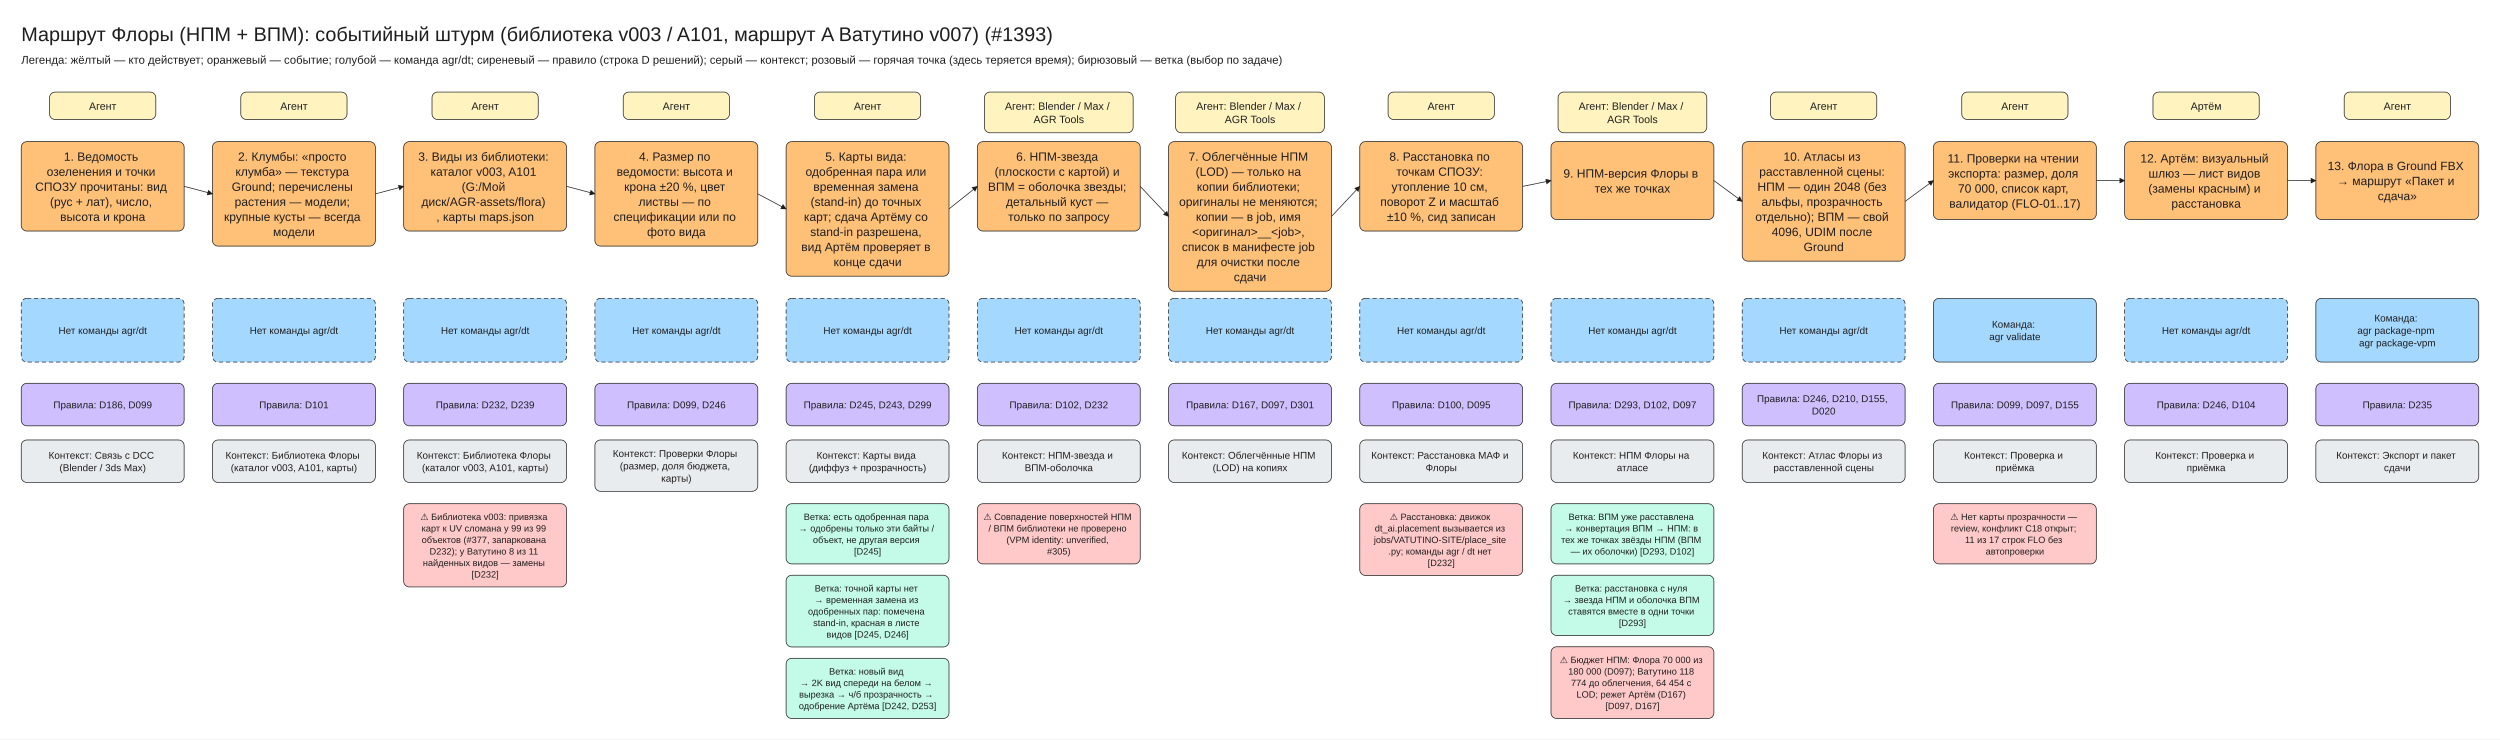
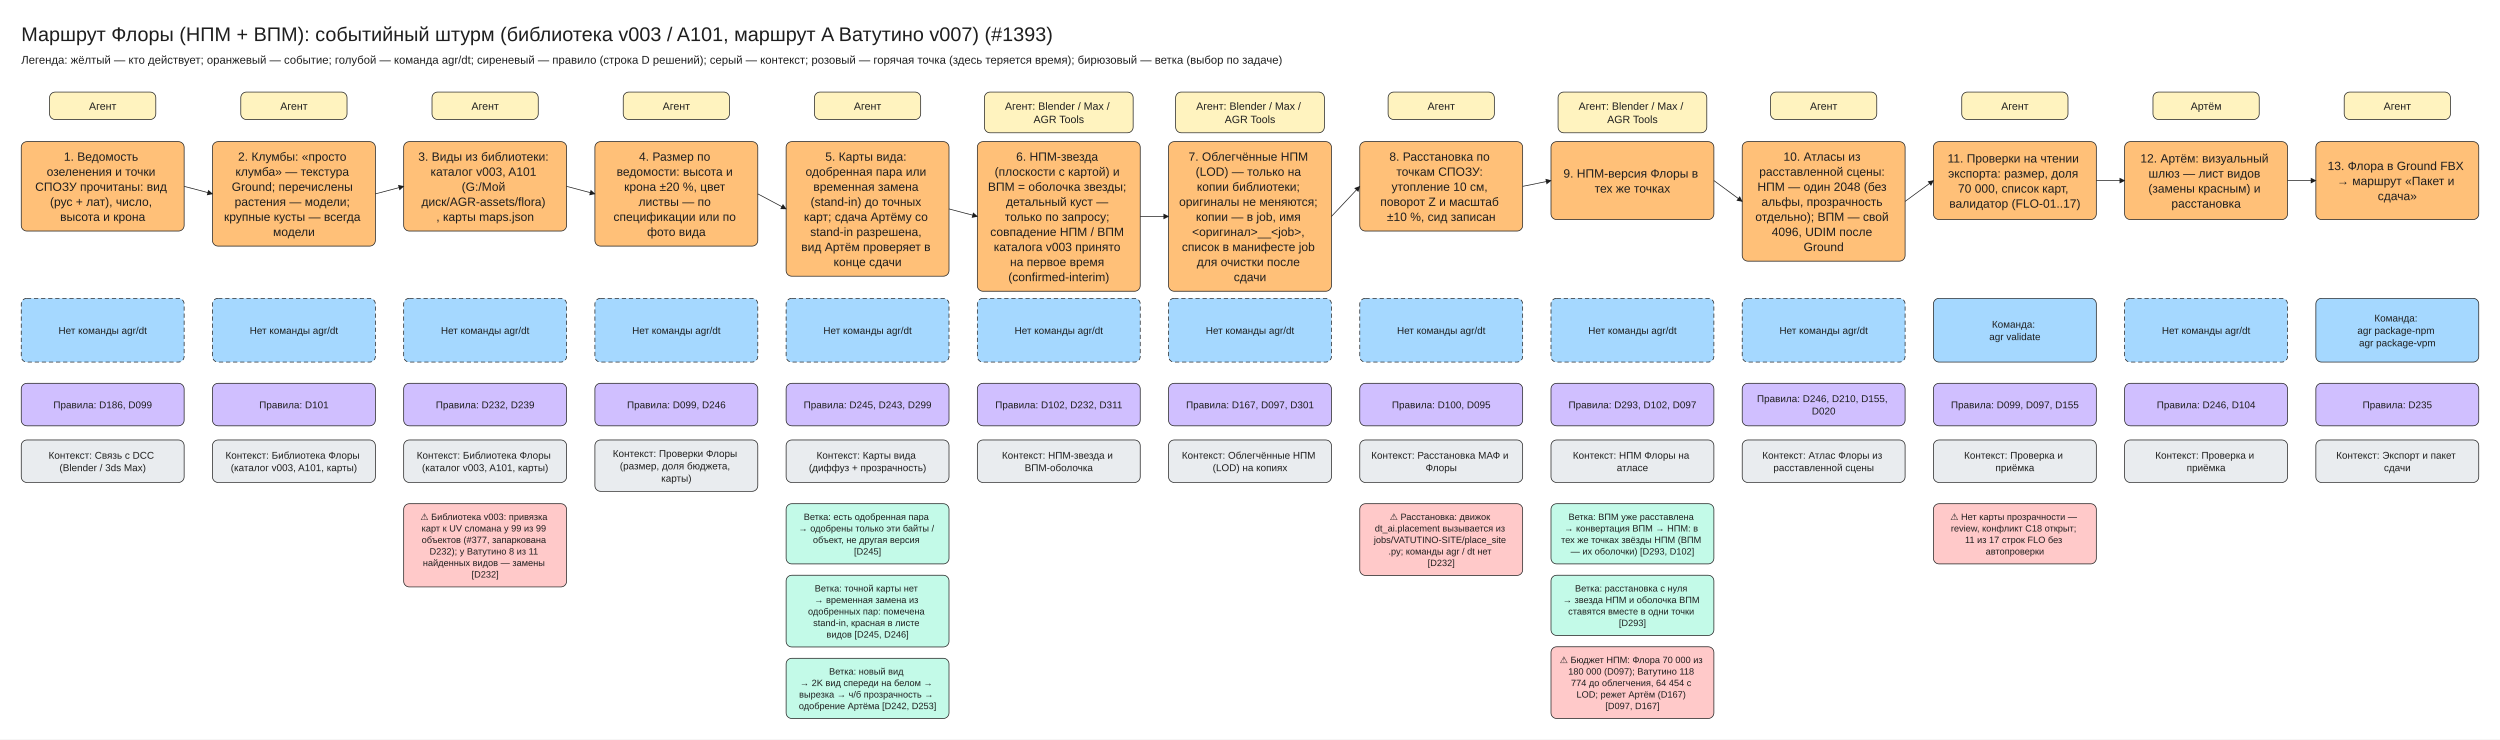
<svg xmlns="http://www.w3.org/2000/svg" viewBox="10 -30 3530 1044" width="3530" height="1044" font-family="Segoe UI, Arial, sans-serif">
  <defs>
    <marker id="arrow" viewBox="0 0 10 10" refX="9" refY="5" markerWidth="8" markerHeight="8" orient="auto-start-reverse">
      <path d="M0,0 L10,5 L0,10 z" fill="#1e1e1e" />
    </marker>
  </defs>
  <rect x="10" y="-30" width="3530" height="1044" fill="#ffffff" />
  <rect x="80" y="100" width="150" height="38.75" rx="8" fill="#fff3bf" stroke="#1e1e1e" />
  <rect x="40" y="170" width="230" height="126.25" rx="8" fill="#ffc078" stroke="#1e1e1e" />
  <rect x="40" y="391.25" width="230" height="90" rx="8" fill="#a5d8ff" stroke="#1e1e1e" stroke-dasharray="6 4" />
  <rect x="40" y="511.25" width="230" height="60" rx="8" fill="#d0bfff" stroke="#1e1e1e" />
  <rect x="40" y="591.25" width="230" height="60" rx="8" fill="#e9ecef" stroke="#1e1e1e" />
  <rect x="350" y="100" width="150" height="38.75" rx="8" fill="#fff3bf" stroke="#1e1e1e" />
  <rect x="310" y="170" width="230" height="147.5" rx="8" fill="#ffc078" stroke="#1e1e1e" />
  <line x1="270" y1="233.12" x2="310" y2="243.74" stroke="#1e1e1e" marker-end="url(#arrow)" />
  <rect x="310" y="391.25" width="230" height="90" rx="8" fill="#a5d8ff" stroke="#1e1e1e" stroke-dasharray="6 4" />
  <rect x="310" y="511.25" width="230" height="60" rx="8" fill="#d0bfff" stroke="#1e1e1e" />
  <rect x="310" y="591.25" width="230" height="60" rx="8" fill="#e9ecef" stroke="#1e1e1e" />
  <rect x="620" y="100" width="150" height="38.75" rx="8" fill="#fff3bf" stroke="#1e1e1e" />
  <rect x="580" y="170" width="230" height="126.25" rx="8" fill="#ffc078" stroke="#1e1e1e" />
  <line x1="540" y1="243.75" x2="580" y2="233.13" stroke="#1e1e1e" marker-end="url(#arrow)" />
  <rect x="580" y="391.25" width="230" height="90" rx="8" fill="#a5d8ff" stroke="#1e1e1e" stroke-dasharray="6 4" />
  <rect x="580" y="511.25" width="230" height="60" rx="8" fill="#d0bfff" stroke="#1e1e1e" />
  <rect x="580" y="591.25" width="230" height="60" rx="8" fill="#e9ecef" stroke="#1e1e1e" />
  <rect x="580" y="681.25" width="230" height="117.5" rx="8" fill="#ffc9c9" stroke="#1e1e1e" />
  <rect x="890" y="100" width="150" height="38.75" rx="8" fill="#fff3bf" stroke="#1e1e1e" />
  <rect x="850" y="170" width="230" height="147.5" rx="8" fill="#ffc078" stroke="#1e1e1e" />
  <line x1="810" y1="233.12" x2="850" y2="243.74" stroke="#1e1e1e" marker-end="url(#arrow)" />
  <rect x="850" y="391.25" width="230" height="90" rx="8" fill="#a5d8ff" stroke="#1e1e1e" stroke-dasharray="6 4" />
  <rect x="850" y="511.25" width="230" height="60" rx="8" fill="#d0bfff" stroke="#1e1e1e" />
  <rect x="850" y="591.25" width="230" height="72.5" rx="8" fill="#e9ecef" stroke="#1e1e1e" />
  <rect x="1160" y="100" width="150" height="38.75" rx="8" fill="#fff3bf" stroke="#1e1e1e" />
  <rect x="1120" y="170" width="230" height="190.0" rx="8" fill="#ffc078" stroke="#1e1e1e" />
  <line x1="1080" y1="243.75" x2="1120" y2="265.0" stroke="#1e1e1e" marker-end="url(#arrow)" />
  <rect x="1120" y="391.25" width="230" height="90" rx="8" fill="#a5d8ff" stroke="#1e1e1e" stroke-dasharray="6 4" />
  <rect x="1120" y="511.25" width="230" height="60" rx="8" fill="#d0bfff" stroke="#1e1e1e" />
  <rect x="1120" y="591.25" width="230" height="60" rx="8" fill="#e9ecef" stroke="#1e1e1e" />
  <rect x="1120" y="681.25" width="230" height="85.0" rx="8" fill="#c3fae8" stroke="#1e1e1e" />
  <rect x="1120" y="782.25" width="230" height="101.25" rx="8" fill="#c3fae8" stroke="#1e1e1e" />
  <rect x="1120" y="899.5" width="230" height="85.0" rx="8" fill="#c3fae8" stroke="#1e1e1e" />
  <rect x="1400" y="100" width="210" height="57.5" rx="8" fill="#fff3bf" stroke="#1e1e1e" />
-   <rect x="1390" y="170" width="230" height="126.25" rx="8" fill="#ffc078" stroke="#1e1e1e" />
-   <line x1="1350" y1="265.0" x2="1390" y2="233.12" stroke="#1e1e1e" marker-end="url(#arrow)" />
+   <rect x="1390" y="170" width="230" height="211.25" rx="8" fill="#ffc078" stroke="#1e1e1e" />
+   <line x1="1350" y1="265.0" x2="1390" y2="275.62" stroke="#1e1e1e" marker-end="url(#arrow)" />
  <rect x="1390" y="391.25" width="230" height="90" rx="8" fill="#a5d8ff" stroke="#1e1e1e" stroke-dasharray="6 4" />
  <rect x="1390" y="511.25" width="230" height="60" rx="8" fill="#d0bfff" stroke="#1e1e1e" />
  <rect x="1390" y="591.25" width="230" height="60" rx="8" fill="#e9ecef" stroke="#1e1e1e" />
-   <rect x="1390" y="681.25" width="230" height="85.0" rx="8" fill="#ffc9c9" stroke="#1e1e1e" />
  <rect x="1670" y="100" width="210" height="57.5" rx="8" fill="#fff3bf" stroke="#1e1e1e" />
  <rect x="1660" y="170" width="230" height="211.25" rx="8" fill="#ffc078" stroke="#1e1e1e" />
-   <line x1="1620" y1="233.12" x2="1660" y2="275.62" stroke="#1e1e1e" marker-end="url(#arrow)" />
+   <line x1="1620" y1="275.62" x2="1660" y2="275.62" stroke="#1e1e1e" marker-end="url(#arrow)" />
  <rect x="1660" y="391.25" width="230" height="90" rx="8" fill="#a5d8ff" stroke="#1e1e1e" stroke-dasharray="6 4" />
  <rect x="1660" y="511.25" width="230" height="60" rx="8" fill="#d0bfff" stroke="#1e1e1e" />
  <rect x="1660" y="591.25" width="230" height="60" rx="8" fill="#e9ecef" stroke="#1e1e1e" />
  <rect x="1970" y="100" width="150" height="38.75" rx="8" fill="#fff3bf" stroke="#1e1e1e" />
  <rect x="1930" y="170" width="230" height="126.25" rx="8" fill="#ffc078" stroke="#1e1e1e" />
  <line x1="1890" y1="275.62" x2="1930" y2="233.12" stroke="#1e1e1e" marker-end="url(#arrow)" />
  <rect x="1930" y="391.25" width="230" height="90" rx="8" fill="#a5d8ff" stroke="#1e1e1e" stroke-dasharray="6 4" />
  <rect x="1930" y="511.25" width="230" height="60" rx="8" fill="#d0bfff" stroke="#1e1e1e" />
  <rect x="1930" y="591.25" width="230" height="60" rx="8" fill="#e9ecef" stroke="#1e1e1e" />
  <rect x="1930" y="681.25" width="230" height="101.25" rx="8" fill="#ffc9c9" stroke="#1e1e1e" />
  <rect x="2210" y="100" width="210" height="57.5" rx="8" fill="#fff3bf" stroke="#1e1e1e" />
  <rect x="2200" y="170" width="230" height="110" rx="8" fill="#ffc078" stroke="#1e1e1e" />
  <line x1="2160" y1="233.12" x2="2200" y2="225.0" stroke="#1e1e1e" marker-end="url(#arrow)" />
  <rect x="2200" y="391.25" width="230" height="90" rx="8" fill="#a5d8ff" stroke="#1e1e1e" stroke-dasharray="6 4" />
  <rect x="2200" y="511.25" width="230" height="60" rx="8" fill="#d0bfff" stroke="#1e1e1e" />
  <rect x="2200" y="591.25" width="230" height="60" rx="8" fill="#e9ecef" stroke="#1e1e1e" />
  <rect x="2200" y="681.25" width="230" height="85.0" rx="8" fill="#c3fae8" stroke="#1e1e1e" />
  <rect x="2200" y="782.25" width="230" height="85.0" rx="8" fill="#c3fae8" stroke="#1e1e1e" />
  <rect x="2200" y="883.25" width="230" height="101.25" rx="8" fill="#ffc9c9" stroke="#1e1e1e" />
  <rect x="2510" y="100" width="150" height="38.75" rx="8" fill="#fff3bf" stroke="#1e1e1e" />
  <rect x="2470" y="170" width="230" height="168.75" rx="8" fill="#ffc078" stroke="#1e1e1e" />
  <line x1="2430" y1="225.0" x2="2470" y2="254.38" stroke="#1e1e1e" marker-end="url(#arrow)" />
  <rect x="2470" y="391.25" width="230" height="90" rx="8" fill="#a5d8ff" stroke="#1e1e1e" stroke-dasharray="6 4" />
  <rect x="2470" y="511.25" width="230" height="60" rx="8" fill="#d0bfff" stroke="#1e1e1e" />
  <rect x="2470" y="591.25" width="230" height="60" rx="8" fill="#e9ecef" stroke="#1e1e1e" />
  <rect x="2780" y="100" width="150" height="38.75" rx="8" fill="#fff3bf" stroke="#1e1e1e" />
  <rect x="2740" y="170" width="230" height="110" rx="8" fill="#ffc078" stroke="#1e1e1e" />
  <line x1="2700" y1="254.38" x2="2740" y2="225.0" stroke="#1e1e1e" marker-end="url(#arrow)" />
  <rect x="2740" y="391.25" width="230" height="90" rx="8" fill="#a5d8ff" stroke="#1e1e1e" />
  <rect x="2740" y="511.25" width="230" height="60" rx="8" fill="#d0bfff" stroke="#1e1e1e" />
  <rect x="2740" y="591.25" width="230" height="60" rx="8" fill="#e9ecef" stroke="#1e1e1e" />
  <rect x="2740" y="681.25" width="230" height="85.0" rx="8" fill="#ffc9c9" stroke="#1e1e1e" />
  <rect x="3050" y="100" width="150" height="38.75" rx="8" fill="#fff3bf" stroke="#1e1e1e" />
  <rect x="3010" y="170" width="230" height="110" rx="8" fill="#ffc078" stroke="#1e1e1e" />
  <line x1="2970" y1="225.0" x2="3010" y2="225.0" stroke="#1e1e1e" marker-end="url(#arrow)" />
  <rect x="3010" y="391.25" width="230" height="90" rx="8" fill="#a5d8ff" stroke="#1e1e1e" stroke-dasharray="6 4" />
  <rect x="3010" y="511.25" width="230" height="60" rx="8" fill="#d0bfff" stroke="#1e1e1e" />
  <rect x="3010" y="591.25" width="230" height="60" rx="8" fill="#e9ecef" stroke="#1e1e1e" />
  <rect x="3320" y="100" width="150" height="38.75" rx="8" fill="#fff3bf" stroke="#1e1e1e" />
  <rect x="3280" y="170" width="230" height="110" rx="8" fill="#ffc078" stroke="#1e1e1e" />
  <line x1="3240" y1="225.0" x2="3280" y2="225.0" stroke="#1e1e1e" marker-end="url(#arrow)" />
  <rect x="3280" y="391.25" width="230" height="90" rx="8" fill="#a5d8ff" stroke="#1e1e1e" />
  <rect x="3280" y="511.25" width="230" height="60" rx="8" fill="#d0bfff" stroke="#1e1e1e" />
  <rect x="3280" y="591.25" width="230" height="60" rx="8" fill="#e9ecef" stroke="#1e1e1e" />
  <text x="40" y="0" font-size="28" text-anchor="start" fill="#1e1e1e">
    <tspan x="40" dy="28">Маршрут Флоры (НПМ + ВПМ): событийный штурм (библиотека v003 / A101, маршрут A Ватутино v007) (#1393)</tspan>
  </text>
  <text x="40" y="44" font-size="16" text-anchor="start" fill="#1e1e1e">
    <tspan x="40" dy="16">Легенда: жёлтый — кто действует; оранжевый — событие; голубой — команда agr/dt; сиреневый — правило (строка D решений); серый — контекст; розовый — горячая точка (здесь теряется время); бирюзовый — ветка (выбор по задаче)</tspan>
  </text>
  <text x="155.0" y="110.0" font-size="15" text-anchor="middle" fill="#1e1e1e">
    <tspan x="155.0" dy="15">Агент</tspan>
  </text>
  <text x="155.0" y="180.0" font-size="17" text-anchor="middle" fill="#1e1e1e">
    <tspan x="155.0" dy="17">1. Ведомость</tspan>
    <tspan x="155.0" dy="21.25">озеленения и точки</tspan>
    <tspan x="155.0" dy="21.25">СПОЗУ прочитаны: вид</tspan>
    <tspan x="155.0" dy="21.25">(рус + лат), число,</tspan>
    <tspan x="155.0" dy="21.25">высота и крона</tspan>
  </text>
  <text x="155.0" y="427.5" font-size="14" text-anchor="middle" fill="#1e1e1e">
    <tspan x="155.0" dy="14">Нет команды agr/dt</tspan>
  </text>
  <text x="155.0" y="532.5" font-size="14" text-anchor="middle" fill="#1e1e1e">
    <tspan x="155.0" dy="14">Правила: D186, D099</tspan>
  </text>
  <text x="155.0" y="603.75" font-size="14" text-anchor="middle" fill="#1e1e1e">
    <tspan x="155.0" dy="14">Контекст: Связь с DCC</tspan>
    <tspan x="155.0" dy="17.5">(Blender / 3ds Max)</tspan>
  </text>
  <text x="425.0" y="110.0" font-size="15" text-anchor="middle" fill="#1e1e1e">
    <tspan x="425.0" dy="15">Агент</tspan>
  </text>
  <text x="425.0" y="180.0" font-size="17" text-anchor="middle" fill="#1e1e1e">
    <tspan x="425.0" dy="17">2. Клумбы: «просто</tspan>
    <tspan x="425.0" dy="21.25">клумба» — текстура</tspan>
    <tspan x="425.0" dy="21.25">Ground; перечислены</tspan>
    <tspan x="425.0" dy="21.25">растения — модели;</tspan>
    <tspan x="425.0" dy="21.25">крупные кусты — всегда</tspan>
    <tspan x="425.0" dy="21.25">модели</tspan>
  </text>
  <text x="425.0" y="427.5" font-size="14" text-anchor="middle" fill="#1e1e1e">
    <tspan x="425.0" dy="14">Нет команды agr/dt</tspan>
  </text>
  <text x="425.0" y="532.5" font-size="14" text-anchor="middle" fill="#1e1e1e">
    <tspan x="425.0" dy="14">Правила: D101</tspan>
  </text>
  <text x="425.0" y="603.75" font-size="14" text-anchor="middle" fill="#1e1e1e">
    <tspan x="425.0" dy="14">Контекст: Библиотека Флоры</tspan>
    <tspan x="425.0" dy="17.5">(каталог v003, A101, карты)</tspan>
  </text>
  <text x="695.0" y="110.0" font-size="15" text-anchor="middle" fill="#1e1e1e">
    <tspan x="695.0" dy="15">Агент</tspan>
  </text>
  <text x="695.0" y="180.0" font-size="17" text-anchor="middle" fill="#1e1e1e">
    <tspan x="695.0" dy="17">3. Виды из библиотеки:</tspan>
    <tspan x="695.0" dy="21.25">каталог v003, A101</tspan>
    <tspan x="695.0" dy="21.25">(G:/Мой</tspan>
    <tspan x="695.0" dy="21.25">диск/AGR-assets/flora)</tspan>
    <tspan x="695.0" dy="21.25">, карты maps.json</tspan>
  </text>
  <text x="695.0" y="427.5" font-size="14" text-anchor="middle" fill="#1e1e1e">
    <tspan x="695.0" dy="14">Нет команды agr/dt</tspan>
  </text>
  <text x="695.0" y="532.5" font-size="14" text-anchor="middle" fill="#1e1e1e">
    <tspan x="695.0" dy="14">Правила: D232, D239</tspan>
  </text>
  <text x="695.0" y="603.75" font-size="14" text-anchor="middle" fill="#1e1e1e">
    <tspan x="695.0" dy="14">Контекст: Библиотека Флоры</tspan>
    <tspan x="695.0" dy="17.5">(каталог v003, A101, карты)</tspan>
  </text>
  <text x="695.0" y="691.25" font-size="13" text-anchor="middle" fill="#1e1e1e">
    <tspan x="695.0" dy="13">⚠ Библиотека v003: привязка</tspan>
    <tspan x="695.0" dy="16.25">карт к UV сломана у 99 из 99</tspan>
    <tspan x="695.0" dy="16.25">объектов (#377, запаркована</tspan>
    <tspan x="695.0" dy="16.25">D232); у Ватутино 8 из 11</tspan>
    <tspan x="695.0" dy="16.25">найденных видов — замены</tspan>
    <tspan x="695.0" dy="16.25">[D232]</tspan>
  </text>
  <text x="965.0" y="110.0" font-size="15" text-anchor="middle" fill="#1e1e1e">
    <tspan x="965.0" dy="15">Агент</tspan>
  </text>
  <text x="965.0" y="180.0" font-size="17" text-anchor="middle" fill="#1e1e1e">
    <tspan x="965.0" dy="17">4. Размер по</tspan>
    <tspan x="965.0" dy="21.25">ведомости: высота и</tspan>
    <tspan x="965.0" dy="21.25">крона ±20 %, цвет</tspan>
    <tspan x="965.0" dy="21.25">листвы — по</tspan>
    <tspan x="965.0" dy="21.25">спецификации или по</tspan>
    <tspan x="965.0" dy="21.25">фото вида</tspan>
  </text>
  <text x="965.0" y="427.5" font-size="14" text-anchor="middle" fill="#1e1e1e">
    <tspan x="965.0" dy="14">Нет команды agr/dt</tspan>
  </text>
  <text x="965.0" y="532.5" font-size="14" text-anchor="middle" fill="#1e1e1e">
    <tspan x="965.0" dy="14">Правила: D099, D246</tspan>
  </text>
  <text x="965.0" y="601.25" font-size="14" text-anchor="middle" fill="#1e1e1e">
    <tspan x="965.0" dy="14">Контекст: Проверки Флоры</tspan>
    <tspan x="965.0" dy="17.5">(размер, доля бюджета,</tspan>
    <tspan x="965.0" dy="17.5">карты)</tspan>
  </text>
  <text x="1235.0" y="110.0" font-size="15" text-anchor="middle" fill="#1e1e1e">
    <tspan x="1235.0" dy="15">Агент</tspan>
  </text>
  <text x="1235.0" y="180.0" font-size="17" text-anchor="middle" fill="#1e1e1e">
    <tspan x="1235.0" dy="17">5. Карты вида:</tspan>
    <tspan x="1235.0" dy="21.25">одобренная пара или</tspan>
    <tspan x="1235.0" dy="21.25">временная замена</tspan>
    <tspan x="1235.0" dy="21.25">(stand-in) до точных</tspan>
    <tspan x="1235.0" dy="21.25">карт; сдача Артёму со</tspan>
    <tspan x="1235.0" dy="21.25">stand-in разрешена,</tspan>
    <tspan x="1235.0" dy="21.25">вид Артём проверяет в</tspan>
    <tspan x="1235.0" dy="21.25">конце сдачи</tspan>
  </text>
  <text x="1235.0" y="427.5" font-size="14" text-anchor="middle" fill="#1e1e1e">
    <tspan x="1235.0" dy="14">Нет команды agr/dt</tspan>
  </text>
  <text x="1235.0" y="532.5" font-size="14" text-anchor="middle" fill="#1e1e1e">
    <tspan x="1235.0" dy="14">Правила: D245, D243, D299</tspan>
  </text>
  <text x="1235.0" y="603.75" font-size="14" text-anchor="middle" fill="#1e1e1e">
    <tspan x="1235.0" dy="14">Контекст: Карты вида</tspan>
    <tspan x="1235.0" dy="17.5">(диффуз + прозрачность)</tspan>
  </text>
  <text x="1235.0" y="691.25" font-size="13" text-anchor="middle" fill="#1e1e1e">
    <tspan x="1235.0" dy="13">Ветка: есть одобренная пара</tspan>
    <tspan x="1235.0" dy="16.25">→ одобрены только эти байты /</tspan>
    <tspan x="1235.0" dy="16.25">объект, не другая версия</tspan>
    <tspan x="1235.0" dy="16.25">[D245]</tspan>
  </text>
  <text x="1235.0" y="792.25" font-size="13" text-anchor="middle" fill="#1e1e1e">
    <tspan x="1235.0" dy="13">Ветка: точной карты нет</tspan>
    <tspan x="1235.0" dy="16.25">→ временная замена из</tspan>
    <tspan x="1235.0" dy="16.25">одобренных пар: помечена</tspan>
    <tspan x="1235.0" dy="16.25">stand-in, красная в листе</tspan>
    <tspan x="1235.0" dy="16.25">видов [D245, D246]</tspan>
  </text>
  <text x="1235.0" y="909.5" font-size="13" text-anchor="middle" fill="#1e1e1e">
    <tspan x="1235.0" dy="13">Ветка: новый вид</tspan>
    <tspan x="1235.0" dy="16.25">→ 2K вид спереди на белом →</tspan>
    <tspan x="1235.0" dy="16.25">вырезка → ч/б прозрачность →</tspan>
    <tspan x="1235.0" dy="16.25">одобрение Артёма [D242, D253]</tspan>
  </text>
  <text x="1505.0" y="110.0" font-size="15" text-anchor="middle" fill="#1e1e1e">
    <tspan x="1505.0" dy="15">Агент: Blender / Max /</tspan>
    <tspan x="1505.0" dy="18.75">AGR Tools</tspan>
  </text>
  <text x="1505.0" y="180.0" font-size="17" text-anchor="middle" fill="#1e1e1e">
    <tspan x="1505.0" dy="17">6. НПМ-звезда</tspan>
    <tspan x="1505.0" dy="21.25">(плоскости с картой) и</tspan>
    <tspan x="1505.0" dy="21.25">ВПМ = оболочка звезды;</tspan>
    <tspan x="1505.0" dy="21.25">детальный куст —</tspan>
-     <tspan x="1505.0" dy="21.25">только по запросу</tspan>
+     <tspan x="1505.0" dy="21.25">только по запросу;</tspan>
+     <tspan x="1505.0" dy="21.25">совпадение НПМ / ВПМ</tspan>
+     <tspan x="1505.0" dy="21.25">каталога v003 принято</tspan>
+     <tspan x="1505.0" dy="21.25">на первое время</tspan>
+     <tspan x="1505.0" dy="21.25">(confirmed-interim)</tspan>
  </text>
  <text x="1505.0" y="427.5" font-size="14" text-anchor="middle" fill="#1e1e1e">
    <tspan x="1505.0" dy="14">Нет команды agr/dt</tspan>
  </text>
  <text x="1505.0" y="532.5" font-size="14" text-anchor="middle" fill="#1e1e1e">
-     <tspan x="1505.0" dy="14">Правила: D102, D232</tspan>
+     <tspan x="1505.0" dy="14">Правила: D102, D232, D311</tspan>
  </text>
  <text x="1505.0" y="603.75" font-size="14" text-anchor="middle" fill="#1e1e1e">
    <tspan x="1505.0" dy="14">Контекст: НПМ-звезда и</tspan>
    <tspan x="1505.0" dy="17.5">ВПМ-оболочка</tspan>
-   </text>
-   <text x="1505.0" y="691.25" font-size="13" text-anchor="middle" fill="#1e1e1e">
-     <tspan x="1505.0" dy="13">⚠ Совпадение поверхностей НПМ</tspan>
-     <tspan x="1505.0" dy="16.25">/ ВПМ библиотеки не проверено</tspan>
-     <tspan x="1505.0" dy="16.25">(VPM identity: unverified,</tspan>
-     <tspan x="1505.0" dy="16.25">#305)</tspan>
  </text>
  <text x="1775.0" y="110.0" font-size="15" text-anchor="middle" fill="#1e1e1e">
    <tspan x="1775.0" dy="15">Агент: Blender / Max /</tspan>
    <tspan x="1775.0" dy="18.75">AGR Tools</tspan>
  </text>
  <text x="1775.0" y="180.0" font-size="17" text-anchor="middle" fill="#1e1e1e">
    <tspan x="1775.0" dy="17">7. Облегчённые НПМ</tspan>
    <tspan x="1775.0" dy="21.25">(LOD) — только на</tspan>
    <tspan x="1775.0" dy="21.25">копии библиотеки;</tspan>
    <tspan x="1775.0" dy="21.25">оригиналы не меняются;</tspan>
    <tspan x="1775.0" dy="21.25">копии — в job, имя</tspan>
    <tspan x="1775.0" dy="21.25">&lt;оригинал&gt;__&lt;job&gt;,</tspan>
    <tspan x="1775.0" dy="21.25">список в манифесте job</tspan>
    <tspan x="1775.0" dy="21.25">для очистки после</tspan>
    <tspan x="1775.0" dy="21.25">сдачи</tspan>
  </text>
  <text x="1775.0" y="427.5" font-size="14" text-anchor="middle" fill="#1e1e1e">
    <tspan x="1775.0" dy="14">Нет команды agr/dt</tspan>
  </text>
  <text x="1775.0" y="532.5" font-size="14" text-anchor="middle" fill="#1e1e1e">
    <tspan x="1775.0" dy="14">Правила: D167, D097, D301</tspan>
  </text>
  <text x="1775.0" y="603.75" font-size="14" text-anchor="middle" fill="#1e1e1e">
    <tspan x="1775.0" dy="14">Контекст: Облегчённые НПМ</tspan>
    <tspan x="1775.0" dy="17.5">(LOD) на копиях</tspan>
  </text>
  <text x="2045.0" y="110.0" font-size="15" text-anchor="middle" fill="#1e1e1e">
    <tspan x="2045.0" dy="15">Агент</tspan>
  </text>
  <text x="2045.0" y="180.0" font-size="17" text-anchor="middle" fill="#1e1e1e">
    <tspan x="2045.0" dy="17">8. Расстановка по</tspan>
    <tspan x="2045.0" dy="21.25">точкам СПОЗУ:</tspan>
    <tspan x="2045.0" dy="21.25">утопление 10 см,</tspan>
    <tspan x="2045.0" dy="21.25">поворот Z и масштаб</tspan>
    <tspan x="2045.0" dy="21.25">±10 %, сид записан</tspan>
  </text>
  <text x="2045.0" y="427.5" font-size="14" text-anchor="middle" fill="#1e1e1e">
    <tspan x="2045.0" dy="14">Нет команды agr/dt</tspan>
  </text>
  <text x="2045.0" y="532.5" font-size="14" text-anchor="middle" fill="#1e1e1e">
    <tspan x="2045.0" dy="14">Правила: D100, D095</tspan>
  </text>
  <text x="2045.0" y="603.75" font-size="14" text-anchor="middle" fill="#1e1e1e">
    <tspan x="2045.0" dy="14">Контекст: Расстановка МАФ и</tspan>
    <tspan x="2045.0" dy="17.5">Флоры</tspan>
  </text>
  <text x="2045.0" y="691.25" font-size="13" text-anchor="middle" fill="#1e1e1e">
    <tspan x="2045.0" dy="13">⚠ Расстановка: движок</tspan>
    <tspan x="2045.0" dy="16.25">dt_ai.placement вызывается из</tspan>
    <tspan x="2045.0" dy="16.25">jobs/VATUTINO-SITE/place_site</tspan>
    <tspan x="2045.0" dy="16.25">.py; команды agr / dt нет</tspan>
    <tspan x="2045.0" dy="16.25">[D232]</tspan>
  </text>
  <text x="2315.0" y="110.0" font-size="15" text-anchor="middle" fill="#1e1e1e">
    <tspan x="2315.0" dy="15">Агент: Blender / Max /</tspan>
    <tspan x="2315.0" dy="18.75">AGR Tools</tspan>
  </text>
  <text x="2315.0" y="203.75" font-size="17" text-anchor="middle" fill="#1e1e1e">
    <tspan x="2315.0" dy="17">9. НПМ-версия Флоры в</tspan>
    <tspan x="2315.0" dy="21.25">тех же точках</tspan>
  </text>
  <text x="2315.0" y="427.5" font-size="14" text-anchor="middle" fill="#1e1e1e">
    <tspan x="2315.0" dy="14">Нет команды agr/dt</tspan>
  </text>
  <text x="2315.0" y="532.5" font-size="14" text-anchor="middle" fill="#1e1e1e">
    <tspan x="2315.0" dy="14">Правила: D293, D102, D097</tspan>
  </text>
  <text x="2315.0" y="603.75" font-size="14" text-anchor="middle" fill="#1e1e1e">
    <tspan x="2315.0" dy="14">Контекст: НПМ Флоры на</tspan>
    <tspan x="2315.0" dy="17.5">атласе</tspan>
  </text>
  <text x="2315.0" y="691.25" font-size="13" text-anchor="middle" fill="#1e1e1e">
    <tspan x="2315.0" dy="13">Ветка: ВПМ уже расставлена</tspan>
    <tspan x="2315.0" dy="16.25">→ конвертация ВПМ → НПМ: в</tspan>
    <tspan x="2315.0" dy="16.25">тех же точках звёзды НПМ (ВПМ</tspan>
    <tspan x="2315.0" dy="16.25">— их оболочки) [D293, D102]</tspan>
  </text>
  <text x="2315.0" y="792.25" font-size="13" text-anchor="middle" fill="#1e1e1e">
    <tspan x="2315.0" dy="13">Ветка: расстановка с нуля</tspan>
    <tspan x="2315.0" dy="16.25">→ звезда НПМ и оболочка ВПМ</tspan>
    <tspan x="2315.0" dy="16.25">ставятся вместе в одни точки</tspan>
    <tspan x="2315.0" dy="16.25">[D293]</tspan>
  </text>
  <text x="2315.0" y="893.25" font-size="13" text-anchor="middle" fill="#1e1e1e">
    <tspan x="2315.0" dy="13">⚠ Бюджет НПМ: Флора 70 000 из</tspan>
    <tspan x="2315.0" dy="16.25">180 000 (D097); Ватутино 118</tspan>
    <tspan x="2315.0" dy="16.25">774 до облегчения, 64 454 с</tspan>
    <tspan x="2315.0" dy="16.25">LOD; режет Артём (D167)</tspan>
    <tspan x="2315.0" dy="16.25">[D097, D167]</tspan>
  </text>
  <text x="2585.0" y="110.0" font-size="15" text-anchor="middle" fill="#1e1e1e">
    <tspan x="2585.0" dy="15">Агент</tspan>
  </text>
  <text x="2585.0" y="180.0" font-size="17" text-anchor="middle" fill="#1e1e1e">
    <tspan x="2585.0" dy="17">10. Атласы из</tspan>
    <tspan x="2585.0" dy="21.25">расставленной сцены:</tspan>
    <tspan x="2585.0" dy="21.25">НПМ — один 2048 (без</tspan>
    <tspan x="2585.0" dy="21.25">альфы, прозрачность</tspan>
    <tspan x="2585.0" dy="21.25">отдельно); ВПМ — свой</tspan>
    <tspan x="2585.0" dy="21.25">4096, UDIM после</tspan>
    <tspan x="2585.0" dy="21.25">Ground</tspan>
  </text>
  <text x="2585.0" y="427.5" font-size="14" text-anchor="middle" fill="#1e1e1e">
    <tspan x="2585.0" dy="14">Нет команды agr/dt</tspan>
  </text>
  <text x="2585.0" y="523.75" font-size="14" text-anchor="middle" fill="#1e1e1e">
    <tspan x="2585.0" dy="14">Правила: D246, D210, D155,</tspan>
    <tspan x="2585.0" dy="17.5">D020</tspan>
  </text>
  <text x="2585.0" y="603.75" font-size="14" text-anchor="middle" fill="#1e1e1e">
    <tspan x="2585.0" dy="14">Контекст: Атлас Флоры из</tspan>
    <tspan x="2585.0" dy="17.5">расставленной сцены</tspan>
  </text>
  <text x="2855.0" y="110.0" font-size="15" text-anchor="middle" fill="#1e1e1e">
    <tspan x="2855.0" dy="15">Агент</tspan>
  </text>
  <text x="2855.0" y="182.5" font-size="17" text-anchor="middle" fill="#1e1e1e">
    <tspan x="2855.0" dy="17">11. Проверки на чтении</tspan>
    <tspan x="2855.0" dy="21.25">экспорта: размер, доля</tspan>
    <tspan x="2855.0" dy="21.25">70 000, список карт,</tspan>
    <tspan x="2855.0" dy="21.25">валидатор (FLO-01..17)</tspan>
  </text>
  <text x="2855.0" y="418.75" font-size="14" text-anchor="middle" fill="#1e1e1e">
    <tspan x="2855.0" dy="14">Команда:</tspan>
    <tspan x="2855.0" dy="17.5">agr validate</tspan>
  </text>
  <text x="2855.0" y="532.5" font-size="14" text-anchor="middle" fill="#1e1e1e">
    <tspan x="2855.0" dy="14">Правила: D099, D097, D155</tspan>
  </text>
  <text x="2855.0" y="603.75" font-size="14" text-anchor="middle" fill="#1e1e1e">
    <tspan x="2855.0" dy="14">Контекст: Проверка и</tspan>
    <tspan x="2855.0" dy="17.5">приёмка</tspan>
  </text>
  <text x="2855.0" y="691.25" font-size="13" text-anchor="middle" fill="#1e1e1e">
    <tspan x="2855.0" dy="13">⚠ Нет карты прозрачности —</tspan>
    <tspan x="2855.0" dy="16.25">review, конфликт C18 открыт;</tspan>
    <tspan x="2855.0" dy="16.25">11 из 17 строк FLO без</tspan>
    <tspan x="2855.0" dy="16.25">автопроверки</tspan>
  </text>
  <text x="3125.0" y="110.0" font-size="15" text-anchor="middle" fill="#1e1e1e">
    <tspan x="3125.0" dy="15">Артём</tspan>
  </text>
  <text x="3125.0" y="182.5" font-size="17" text-anchor="middle" fill="#1e1e1e">
    <tspan x="3125.0" dy="17">12. Артём: визуальный</tspan>
    <tspan x="3125.0" dy="21.25">шлюз — лист видов</tspan>
    <tspan x="3125.0" dy="21.25">(замены красным) и</tspan>
    <tspan x="3125.0" dy="21.25">расстановка</tspan>
  </text>
  <text x="3125.0" y="427.5" font-size="14" text-anchor="middle" fill="#1e1e1e">
    <tspan x="3125.0" dy="14">Нет команды agr/dt</tspan>
  </text>
  <text x="3125.0" y="532.5" font-size="14" text-anchor="middle" fill="#1e1e1e">
    <tspan x="3125.0" dy="14">Правила: D246, D104</tspan>
  </text>
  <text x="3125.0" y="603.75" font-size="14" text-anchor="middle" fill="#1e1e1e">
    <tspan x="3125.0" dy="14">Контекст: Проверка и</tspan>
    <tspan x="3125.0" dy="17.5">приёмка</tspan>
  </text>
  <text x="3395.0" y="110.0" font-size="15" text-anchor="middle" fill="#1e1e1e">
    <tspan x="3395.0" dy="15">Агент</tspan>
  </text>
  <text x="3395.0" y="193.12" font-size="17" text-anchor="middle" fill="#1e1e1e">
    <tspan x="3395.0" dy="17">13. Флора в Ground FBX</tspan>
    <tspan x="3395.0" dy="21.25">→ маршрут «Пакет и</tspan>
    <tspan x="3395.0" dy="21.25">сдача»</tspan>
  </text>
  <text x="3395.0" y="410.0" font-size="14" text-anchor="middle" fill="#1e1e1e">
    <tspan x="3395.0" dy="14">Команда:</tspan>
    <tspan x="3395.0" dy="17.5">agr package-npm</tspan>
    <tspan x="3395.0" dy="17.5">agr package-vpm</tspan>
  </text>
  <text x="3395.0" y="532.5" font-size="14" text-anchor="middle" fill="#1e1e1e">
    <tspan x="3395.0" dy="14">Правила: D235</tspan>
  </text>
  <text x="3395.0" y="603.75" font-size="14" text-anchor="middle" fill="#1e1e1e">
    <tspan x="3395.0" dy="14">Контекст: Экспорт и пакет</tspan>
    <tspan x="3395.0" dy="17.5">сдачи</tspan>
  </text>
</svg>
